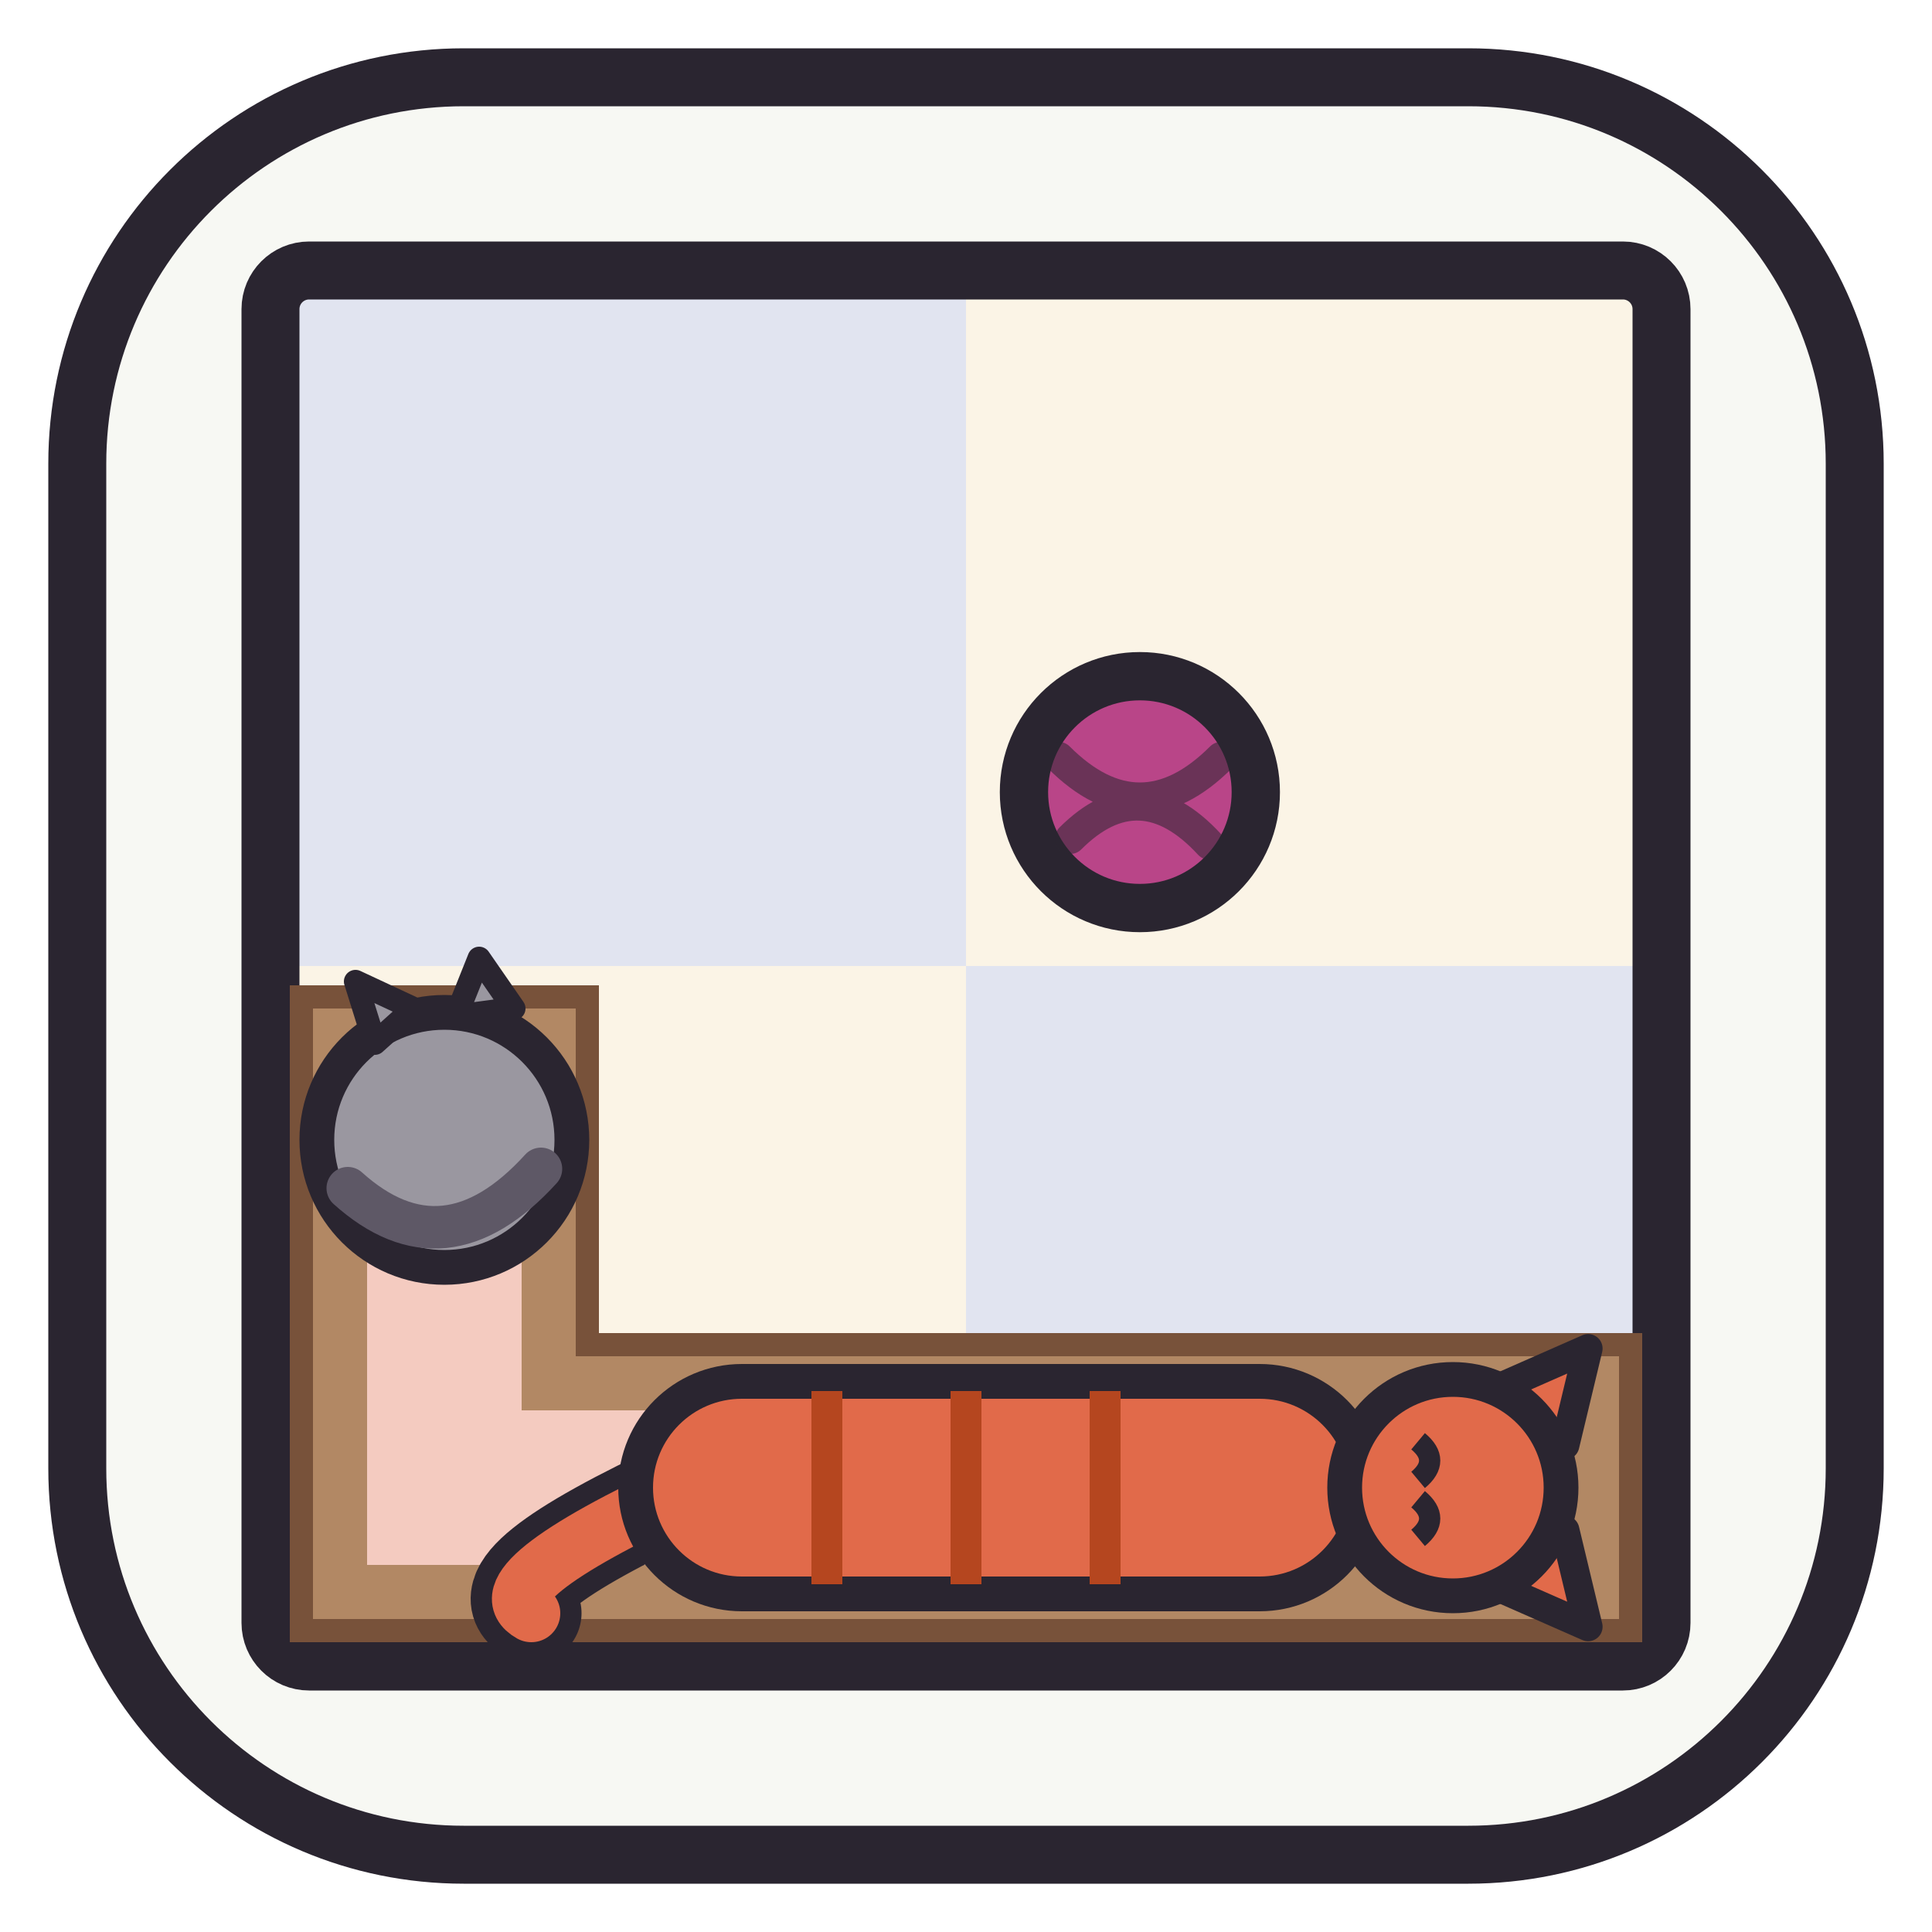
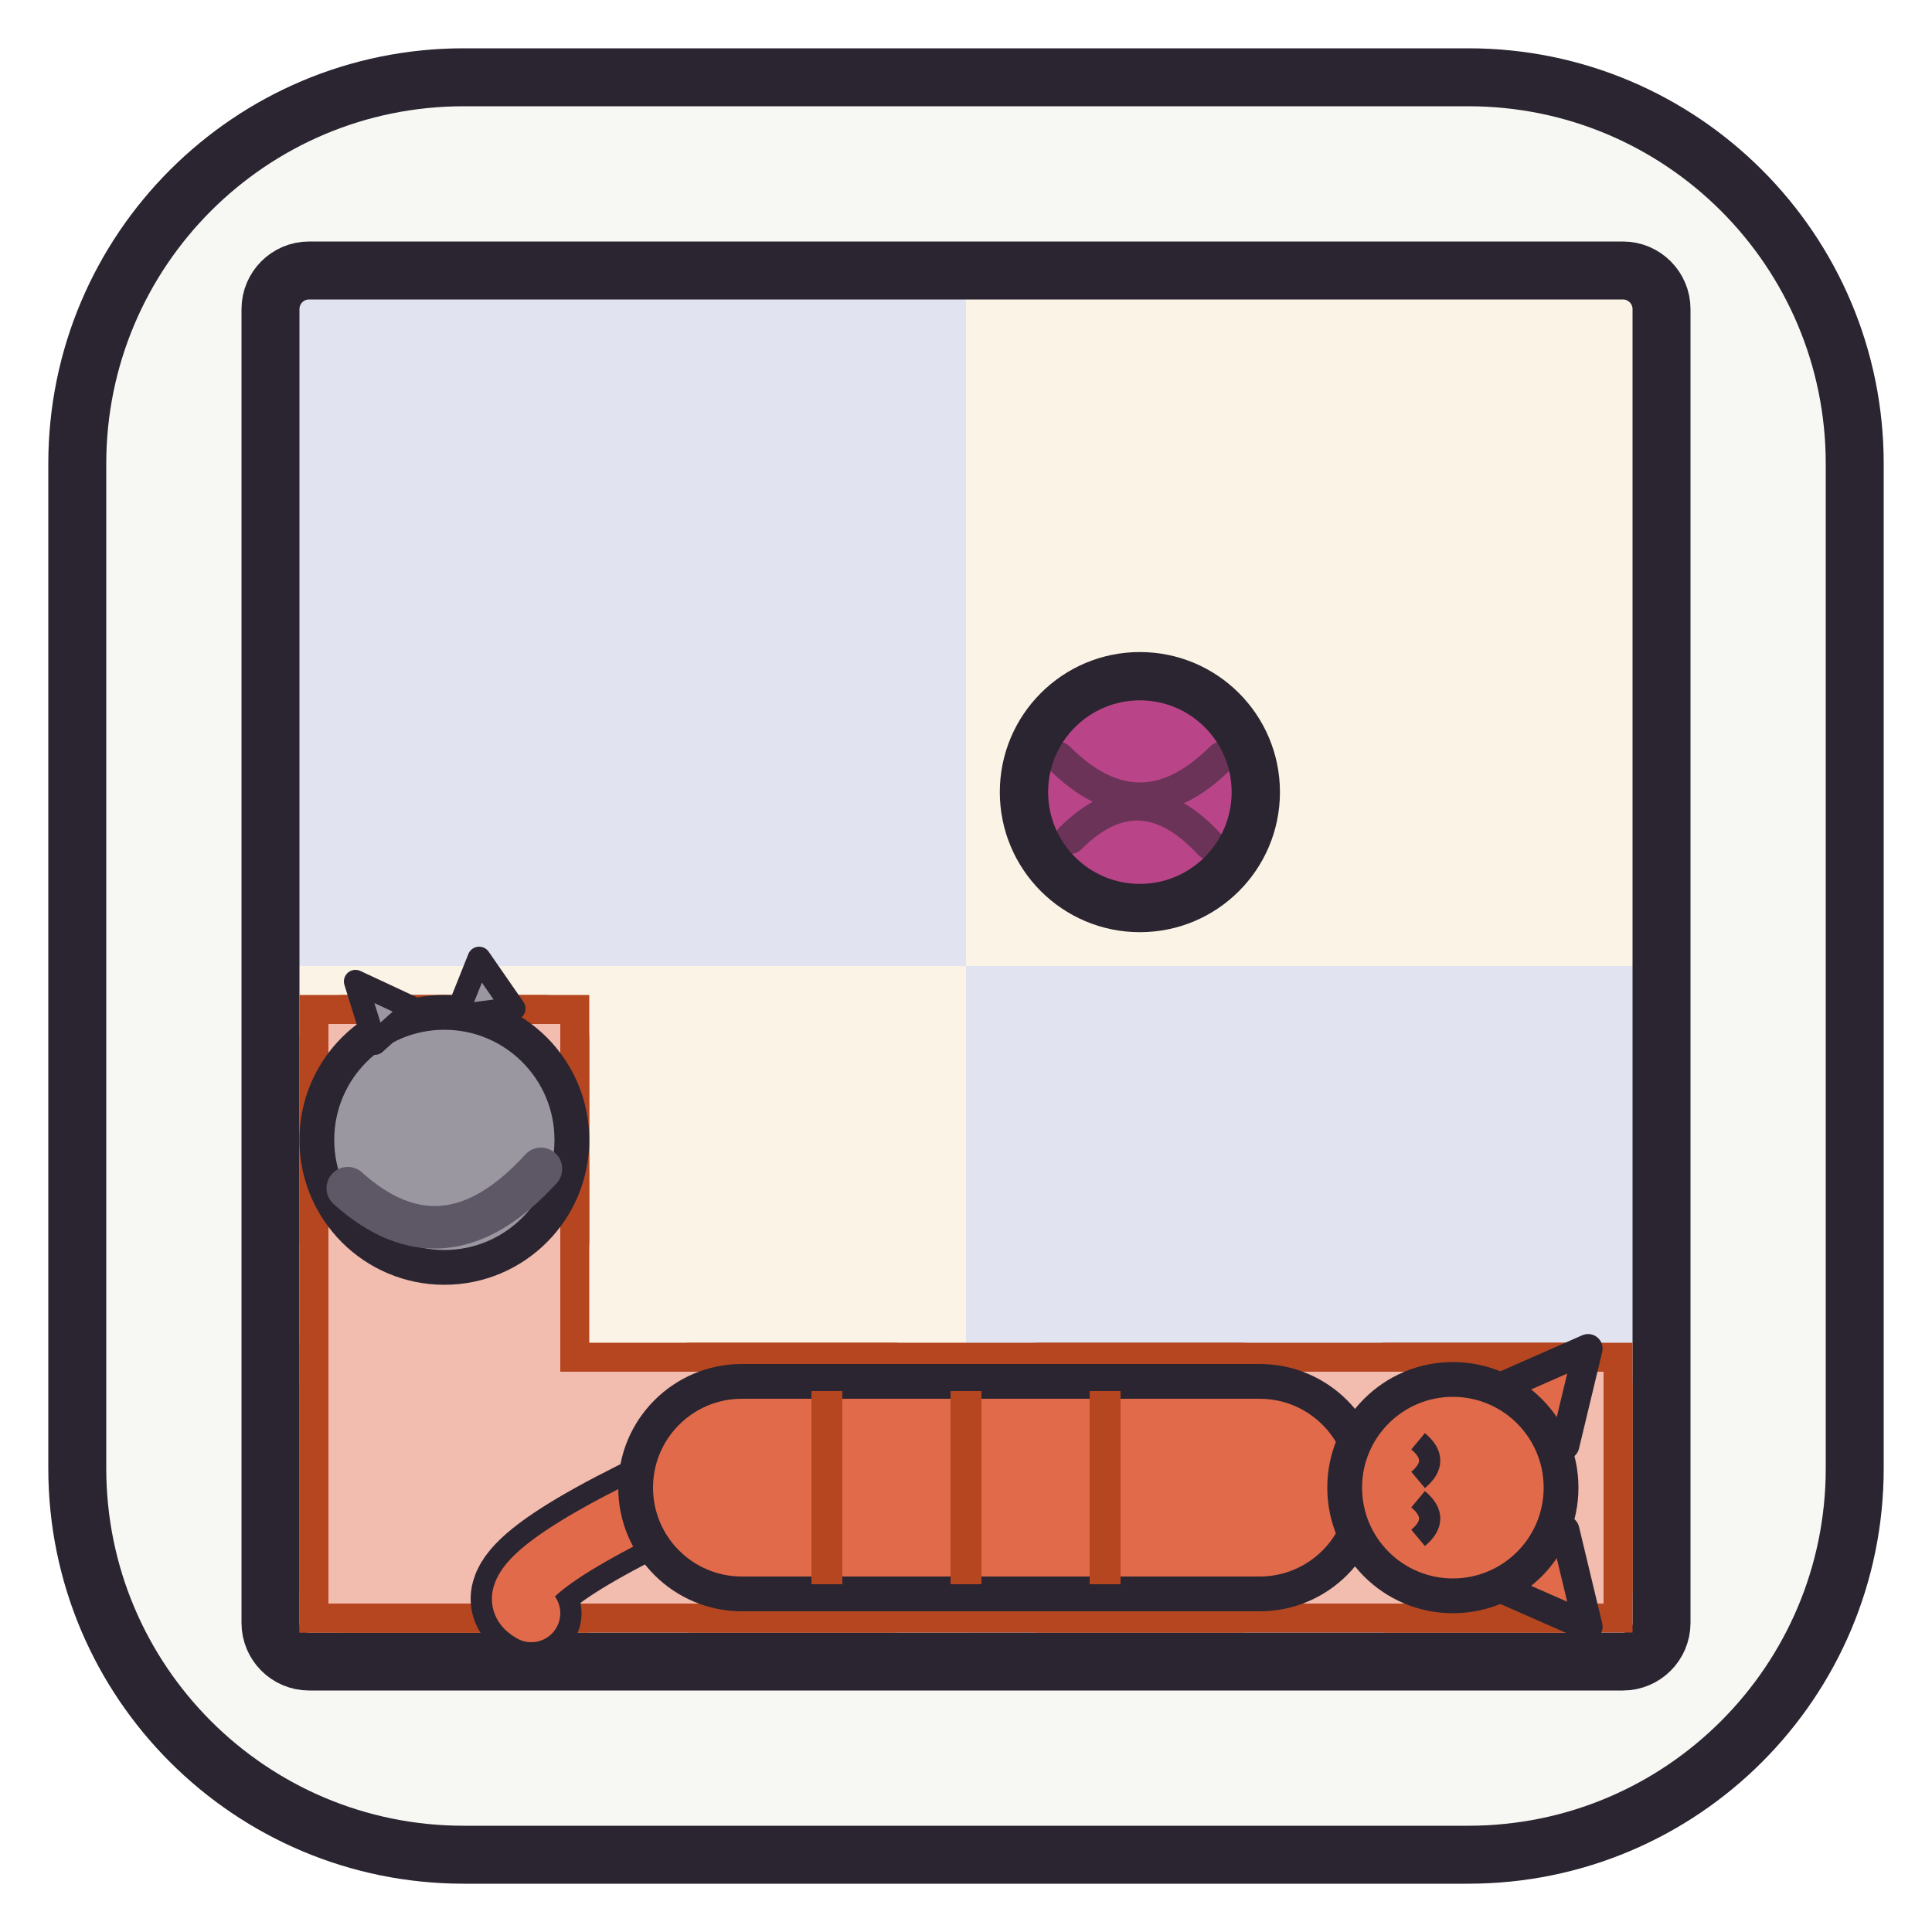
<svg xmlns="http://www.w3.org/2000/svg" viewBox="0 0 100 100">
  <rect x="4" y="4" width="92" height="92" rx="20" fill="#F7F8F3" stroke="#2A2530" stroke-width="3" />
  <rect x="14" y="14" width="18" height="18" fill="#E1E4F0" />
  <rect x="32" y="14" width="18" height="18" fill="#E1E4F0" />
  <rect x="50" y="14" width="18" height="18" fill="#FBF4E6" />
  <rect x="68" y="14" width="18" height="18" fill="#FBF4E6" />
  <rect x="14" y="32" width="18" height="18" fill="#E1E4F0" />
  <rect x="32" y="32" width="18" height="18" fill="#E1E4F0" />
  <rect x="50" y="32" width="18" height="18" fill="#FBF4E6" />
  <rect x="68" y="32" width="18" height="18" fill="#FBF4E6" />
  <rect x="14" y="50" width="18" height="18" fill="#FBF4E6" />
  <rect x="32" y="50" width="18" height="18" fill="#FBF4E6" />
  <rect x="50" y="50" width="18" height="18" fill="#E1E4F0" />
  <rect x="68" y="50" width="18" height="18" fill="#E1E4F0" />
  <rect x="14" y="68" width="18" height="18" fill="#FBF4E6" />
  <rect x="32" y="68" width="18" height="18" fill="#FBF4E6" />
  <rect x="50" y="68" width="18" height="18" fill="#E1E4F0" />
  <rect x="68" y="68" width="18" height="18" fill="#E1E4F0" />
  <rect x="14" y="14" width="72" height="72" fill="none" stroke="#2A2530" stroke-width="3" rx="2" />
-   <rect x="15" y="51" width="16" height="16" rx="2.5" fill="#78523A" />
-   <rect x="15" y="69" width="16" height="16" rx="2.5" fill="#78523A" />
-   <rect x="33" y="69" width="16" height="16" rx="2.5" fill="#78523A" />
-   <rect x="51" y="69" width="16" height="16" rx="2.5" fill="#78523A" />
-   <rect x="69" y="69" width="16" height="16" rx="2.5" fill="#78523A" />
-   <rect x="15" y="69" width="70" height="16" fill="#78523A" />
-   <rect x="15" y="51" width="16" height="34" fill="#78523A" />
-   <rect x="16.2" y="52.2" width="13.6" height="13.6" rx="1.9" fill="#B28864" />
-   <rect x="16.2" y="70.2" width="13.6" height="13.6" rx="1.9" fill="#B28864" />
-   <rect x="34.2" y="70.2" width="13.6" height="13.6" rx="1.9" fill="#B28864" />
-   <rect x="52.2" y="70.2" width="13.6" height="13.6" rx="1.9" fill="#B28864" />
-   <rect x="70.2" y="70.2" width="13.6" height="13.6" rx="1.9" fill="#B28864" />
-   <rect x="16.2" y="70.2" width="67.6" height="13.6" fill="#B28864" />
-   <rect x="16.2" y="52.2" width="13.6" height="31.6" fill="#B28864" />
-   <rect x="19" y="55" width="8" height="8" rx="1" fill="#F4CBC0" />
-   <rect x="19" y="73" width="8" height="8" rx="1" fill="#F4CBC0" />
-   <rect x="37" y="73" width="8" height="8" rx="1" fill="#F4CBC0" />
-   <rect x="55" y="73" width="8" height="8" rx="1" fill="#F4CBC0" />
-   <rect x="73" y="73" width="8" height="8" rx="1" fill="#F4CBC0" />
-   <rect x="19" y="73" width="62" height="8" fill="#F4CBC0" />
-   <rect x="19" y="55" width="8" height="26" fill="#F4CBC0" />
+   <rect x="15.5" y="51.5" width="15.0" height="15.0" rx="2.25" fill="#B5461F" />
+   <rect x="15.5" y="69.5" width="15.0" height="15.0" rx="2.25" fill="#B5461F" />
+   <rect x="33.5" y="69.5" width="15.0" height="15.0" rx="2.25" fill="#B5461F" />
+   <rect x="51.5" y="69.5" width="15.0" height="15.0" rx="2.25" fill="#B5461F" />
+   <rect x="69.5" y="69.5" width="15.0" height="15.0" rx="2.25" fill="#B5461F" />
+   <rect x="15.5" y="69.5" width="69.0" height="15.0" fill="#B5461F" />
+   <rect x="15.5" y="51.5" width="15.0" height="33.0" fill="#B5461F" />
+   <rect x="17" y="53" width="12" height="12" rx="1.5" fill="#F2BCAE" />
+   <rect x="17" y="71" width="12" height="12" rx="1.5" fill="#F2BCAE" />
+   <rect x="35" y="71" width="12" height="12" rx="1.5" fill="#F2BCAE" />
+   <rect x="53" y="71" width="12" height="12" rx="1.5" fill="#F2BCAE" />
+   <rect x="71" y="71" width="12" height="12" rx="1.5" fill="#F2BCAE" />
+   <rect x="17" y="71" width="66" height="12" fill="#F2BCAE" />
+   <rect x="17" y="53" width="12" height="30" fill="#F2BCAE" />
  <path d="M35.6 77.0Q24.8 82.0 27.5 83.5" fill="none" stroke="#2A2530" stroke-width="5.2" stroke-linecap="round" />
  <path d="M35.6 77.0Q24.8 82.0 27.5 83.5" fill="none" stroke="#E16A4A" stroke-width="3" stroke-linecap="round" />
  <rect x="32.9" y="71.5" width="37.8" height="11" rx="5.5" fill="#E16A4A" stroke="#2A2530" stroke-width="1.8" />
  <path d="M42.8 72.0v10M50 72.0v10M57.2 72.0v10" stroke="#B5461F" stroke-width="1.6" />
  <path d="M77.2 72.0l5 -2.2l-1.2 5Z M77.2 82.0l5 2.2l-1.2 -5Z" fill="#E16A4A" stroke="#2A2530" stroke-width="1.5" stroke-linejoin="round" />
  <circle cx="75.2" cy="77.0" r="5.6" fill="#E16A4A" stroke="#2A2530" stroke-width="1.8" />
  <path d="M73.4 74.6q1.2 1 0 2M73.4 77.6q1.2 1 0 2" fill="none" stroke="#2A2530" stroke-width="1.1" />
  <circle cx="23.0" cy="59.0" r="6.6" fill="#9A97A0" stroke="#2A2530" stroke-width="1.8" />
  <path d="M18.0 61.5Q23.0 66.0 28.0 60.5" fill="none" stroke="#5E5866" stroke-width="2.2" stroke-linecap="round" />
  <path d="M19.4 54.0l-1 -3.2l3 1.4Z M23.6 52.6l1.2 -3l1.8 2.6Z" fill="#9A97A0" stroke="#2A2530" stroke-width="1.2" stroke-linejoin="round" />
  <circle cx="59.0" cy="41.0" r="6" fill="#B94588" stroke="#2A2530" stroke-width="2.5" />
  <path d="M54.8 39.2Q59.0 43.4 63.2 39.2M55.4 43.4Q59.0 39.8 62.6 43.7" fill="none" stroke="#2A2530" stroke-width="1.6" stroke-linecap="round" opacity=".55" />
</svg>
